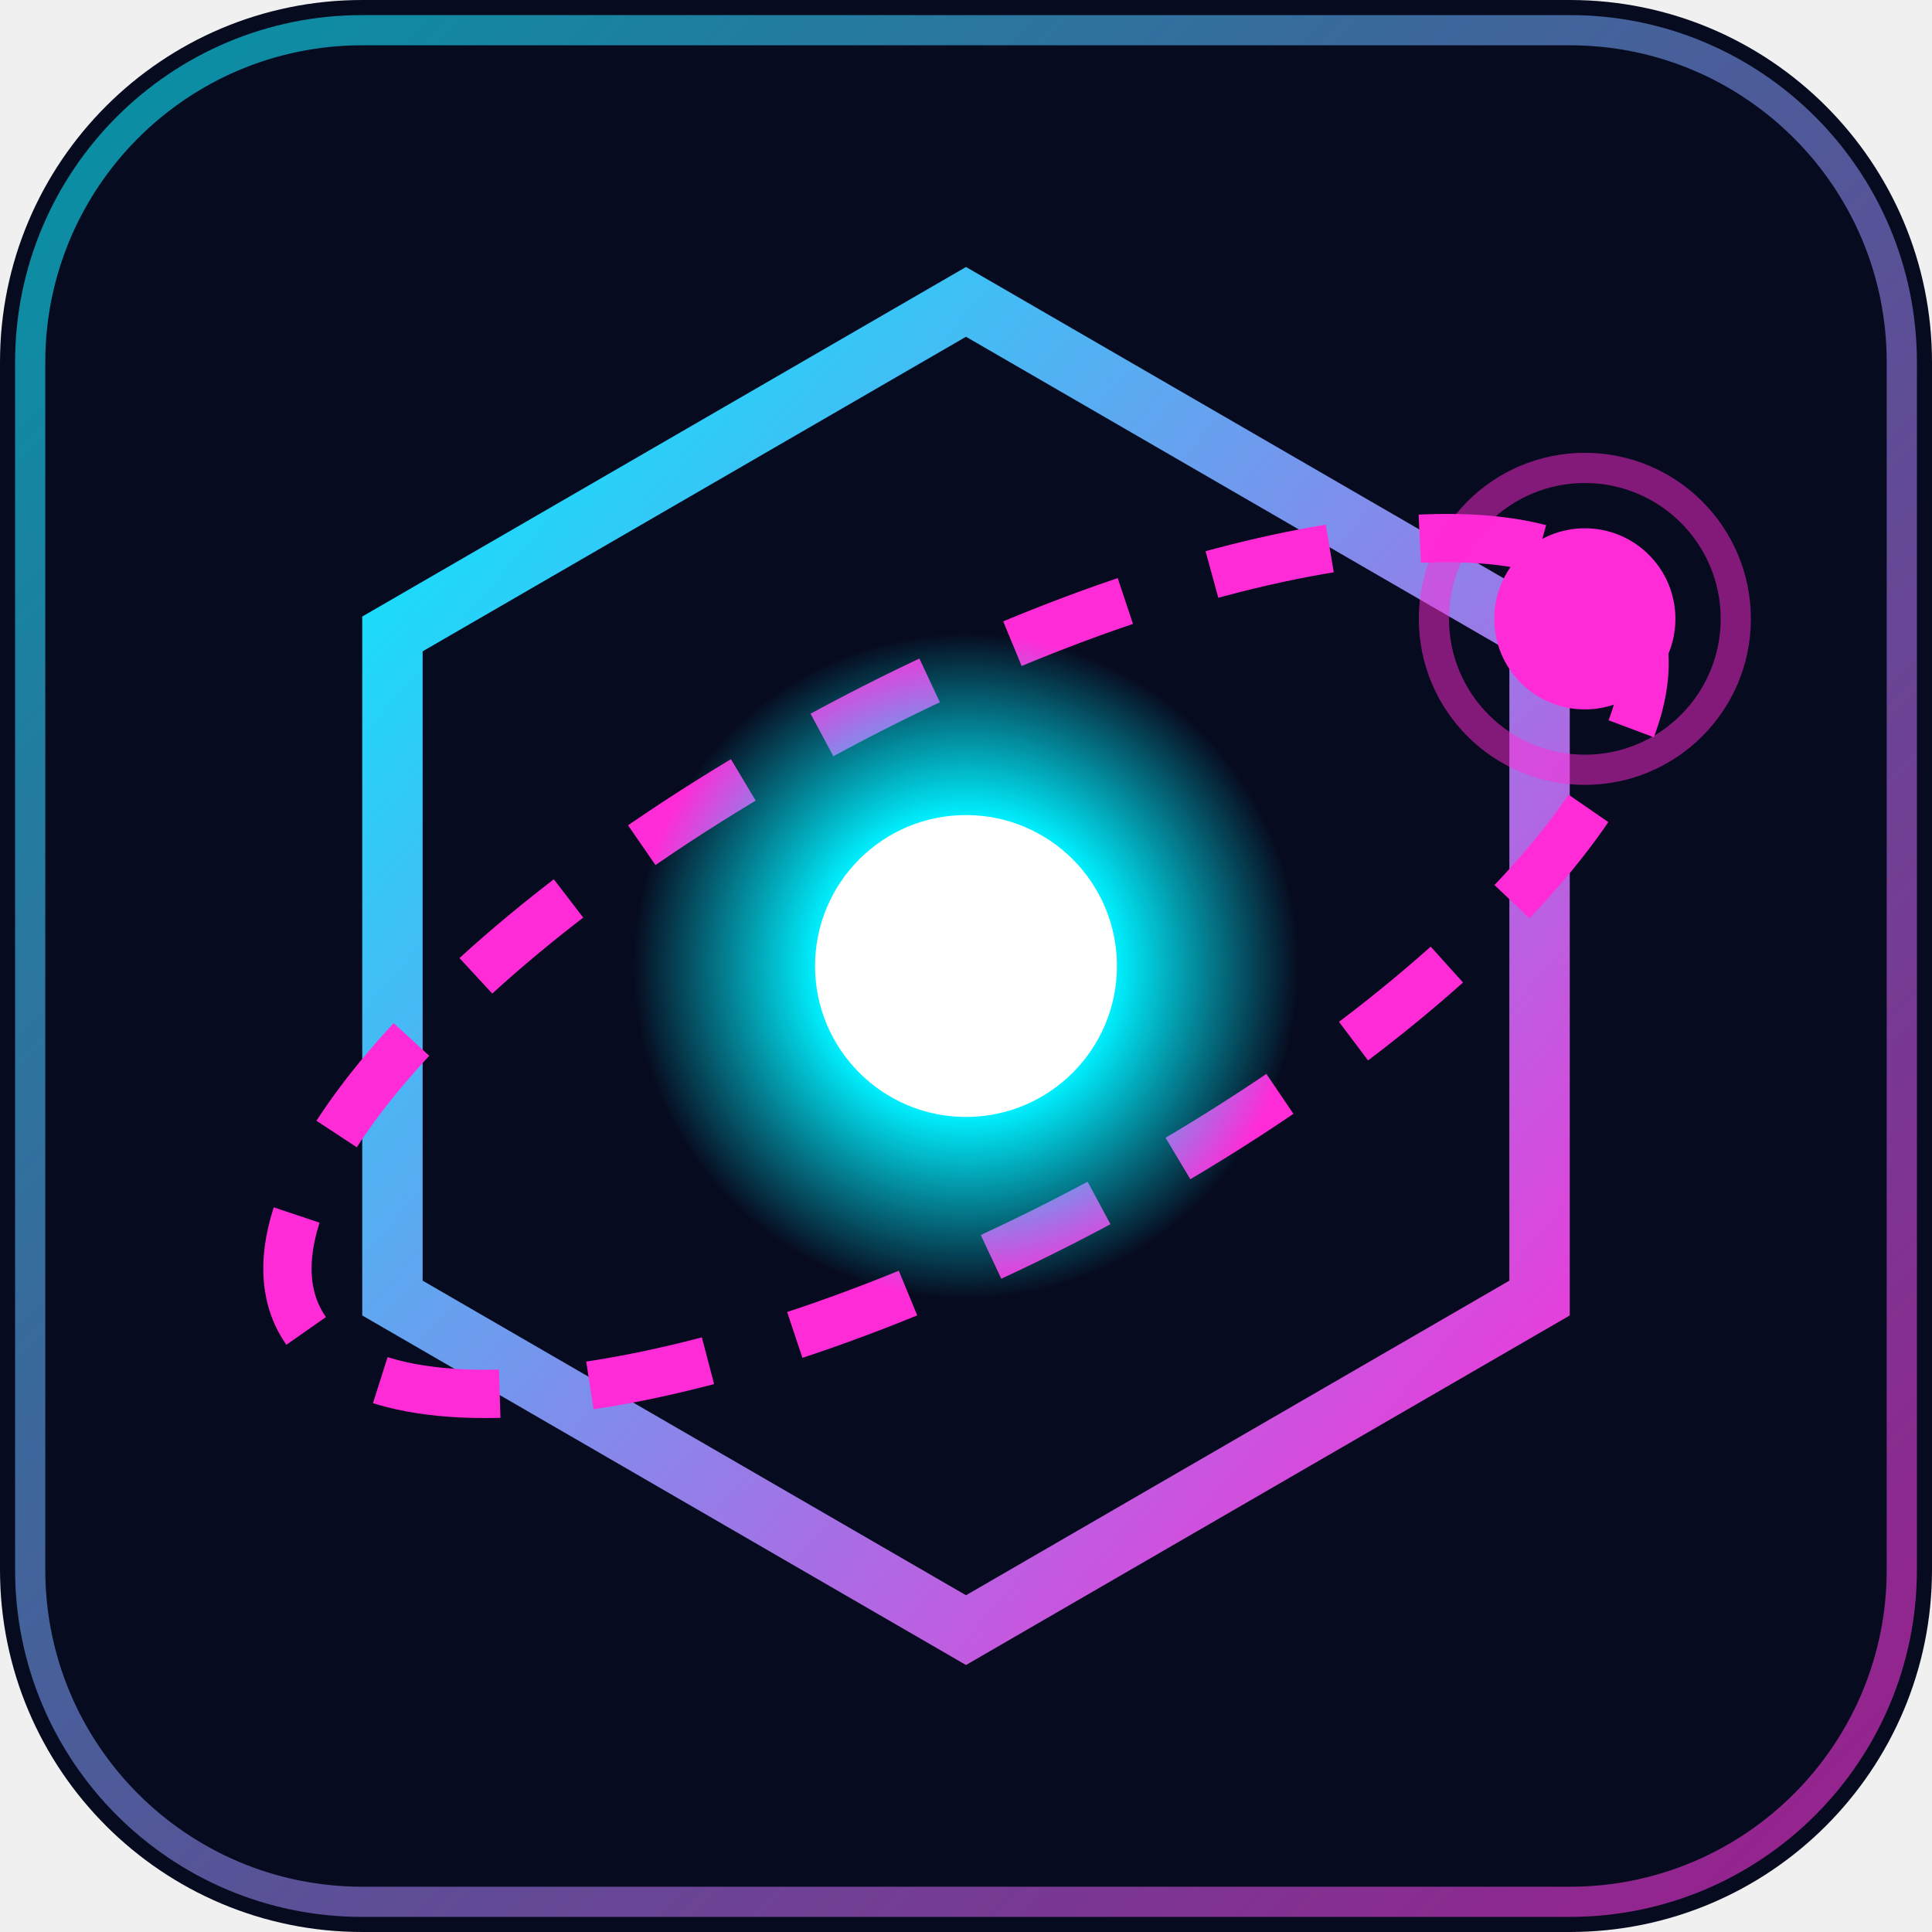
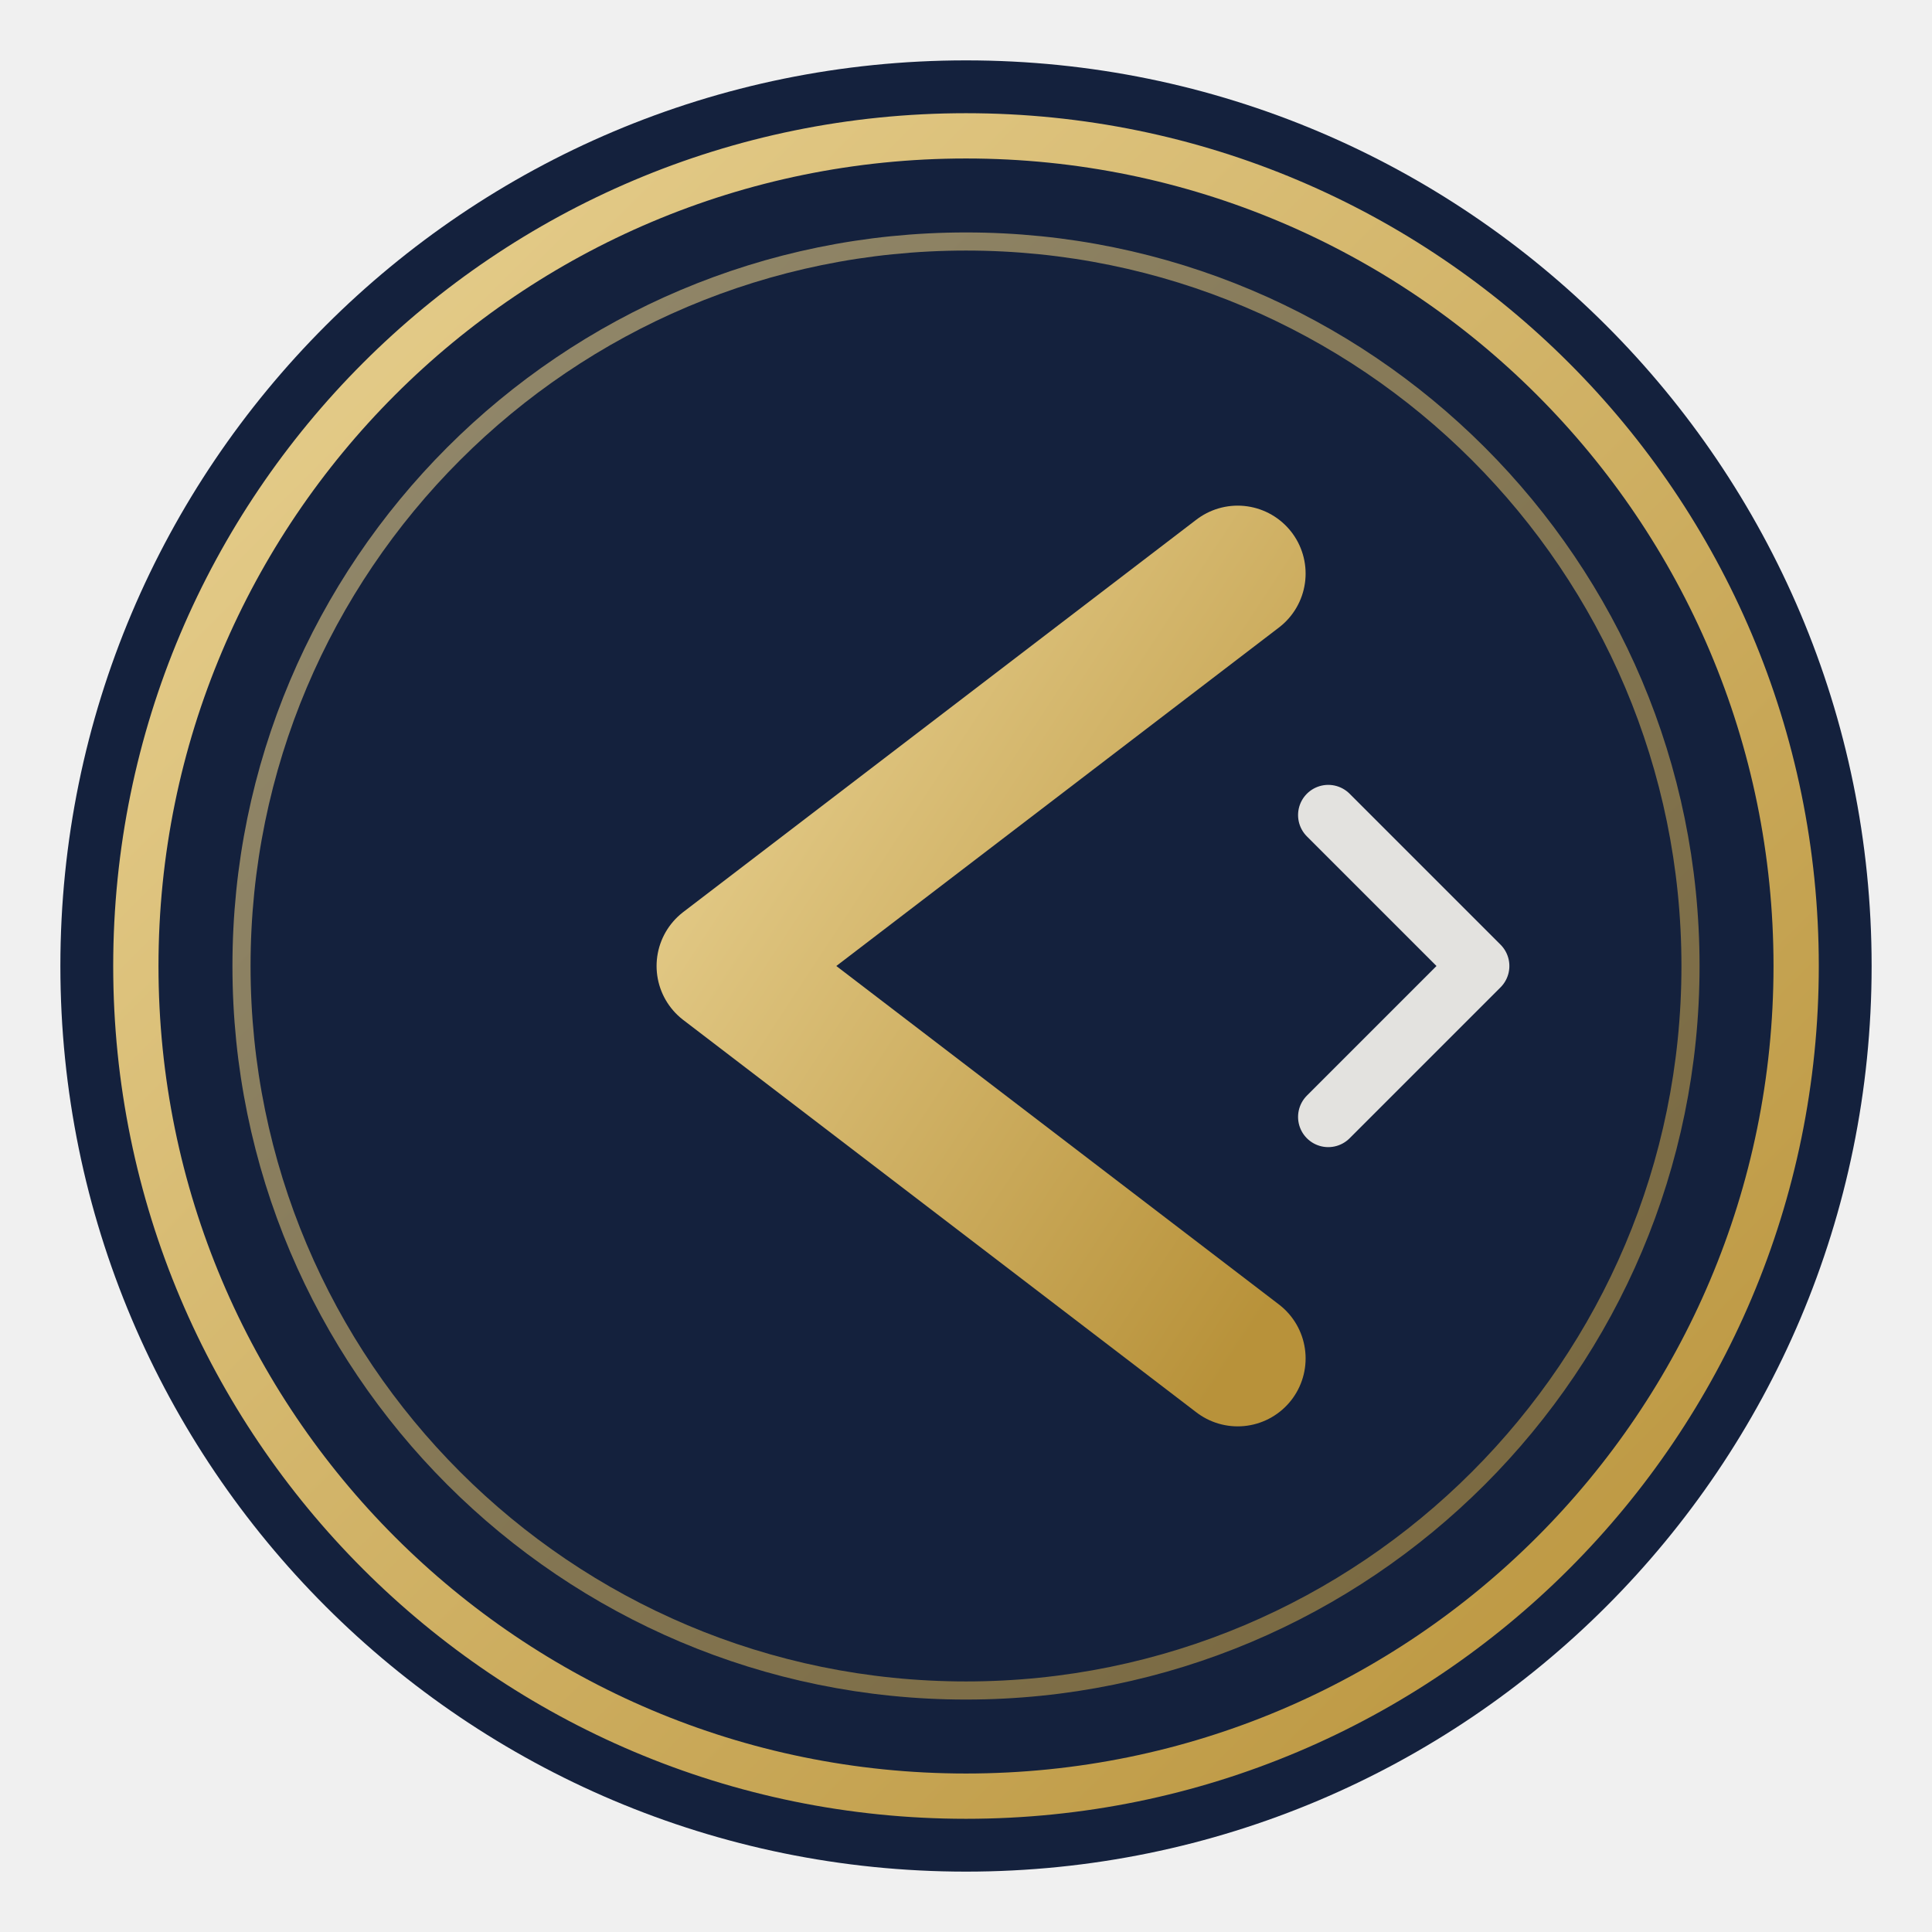
- <svg xmlns="http://www.w3.org/2000/svg" viewBox="0 0 64 64" width="64" height="64" role="img" aria-label="Logo brand jasa">
+ <svg xmlns="http://www.w3.org/2000/svg" viewBox="0 0 64 64" width="64" height="64" role="img" aria-label="Logo Kodeva">
  <defs>
-     <linearGradient id="g" x1="0" y1="0" x2="1" y2="1">
-       <stop offset="0" stop-color="#00f0ff" />
-       <stop offset="1" stop-color="#ff2bd6" />
+     <linearGradient id="gold" x1="0" y1="0" x2="1" y2="1">
+       <stop offset="0" stop-color="#e9d292" />
+       <stop offset="1" stop-color="#b8923a" />
    </linearGradient>
-     <radialGradient id="core" cx="0.5" cy="0.5" r="0.5">
-       <stop offset="0" stop-color="#ffffff" />
-       <stop offset="0.45" stop-color="#00f0ff" />
-       <stop offset="1" stop-color="#00f0ff" stop-opacity="0" />
-     </radialGradient>
  </defs>
-   <rect width="64" height="64" rx="12" fill="#070b1f" />
-   <rect x="1" y="1" width="62" height="62" rx="11" fill="none" stroke="url(#g)" stroke-opacity="0.6" />
-   <polygon points="32,10 51,21 51,43 32,54 13,43 13,21" fill="none" stroke="url(#g)" stroke-width="2" />
-   <ellipse cx="32" cy="32" rx="25" ry="9" fill="none" stroke="#ff2bd6" stroke-width="1.6" transform="rotate(-28 32 32)" stroke-dasharray="4 3" />
-   <circle cx="32" cy="32" r="11" fill="url(#core)" />
-   <circle cx="32" cy="32" r="5" fill="#ffffff" />
-   <circle cx="52.5" cy="20.5" r="3" fill="#ff2bd6" />
-   <circle cx="52.5" cy="20.5" r="5" fill="none" stroke="#ff2bd6" stroke-opacity="0.5" />
+   <circle cx="32" cy="32" r="30" fill="#14213d" />
+   <circle cx="32" cy="32" r="27.5" fill="none" stroke="url(#gold)" stroke-width="1.5" />
+   <circle cx="32" cy="32" r="24" fill="none" stroke="url(#gold)" stroke-width="0.6" stroke-opacity="0.6" />
+   <path d="M22 18 v28" stroke="url(#gold)" stroke-width="4.5" stroke-linecap="round" />
+   <path d="M41 19 L24 32 L41 45" fill="none" stroke="url(#gold)" stroke-width="4.5" stroke-linecap="round" stroke-linejoin="round" />
+   <path d="M44 27 l5 5 -5 5" fill="none" stroke="#faf7f1" stroke-width="2" stroke-linecap="round" stroke-linejoin="round" opacity="0.9" />
</svg>
